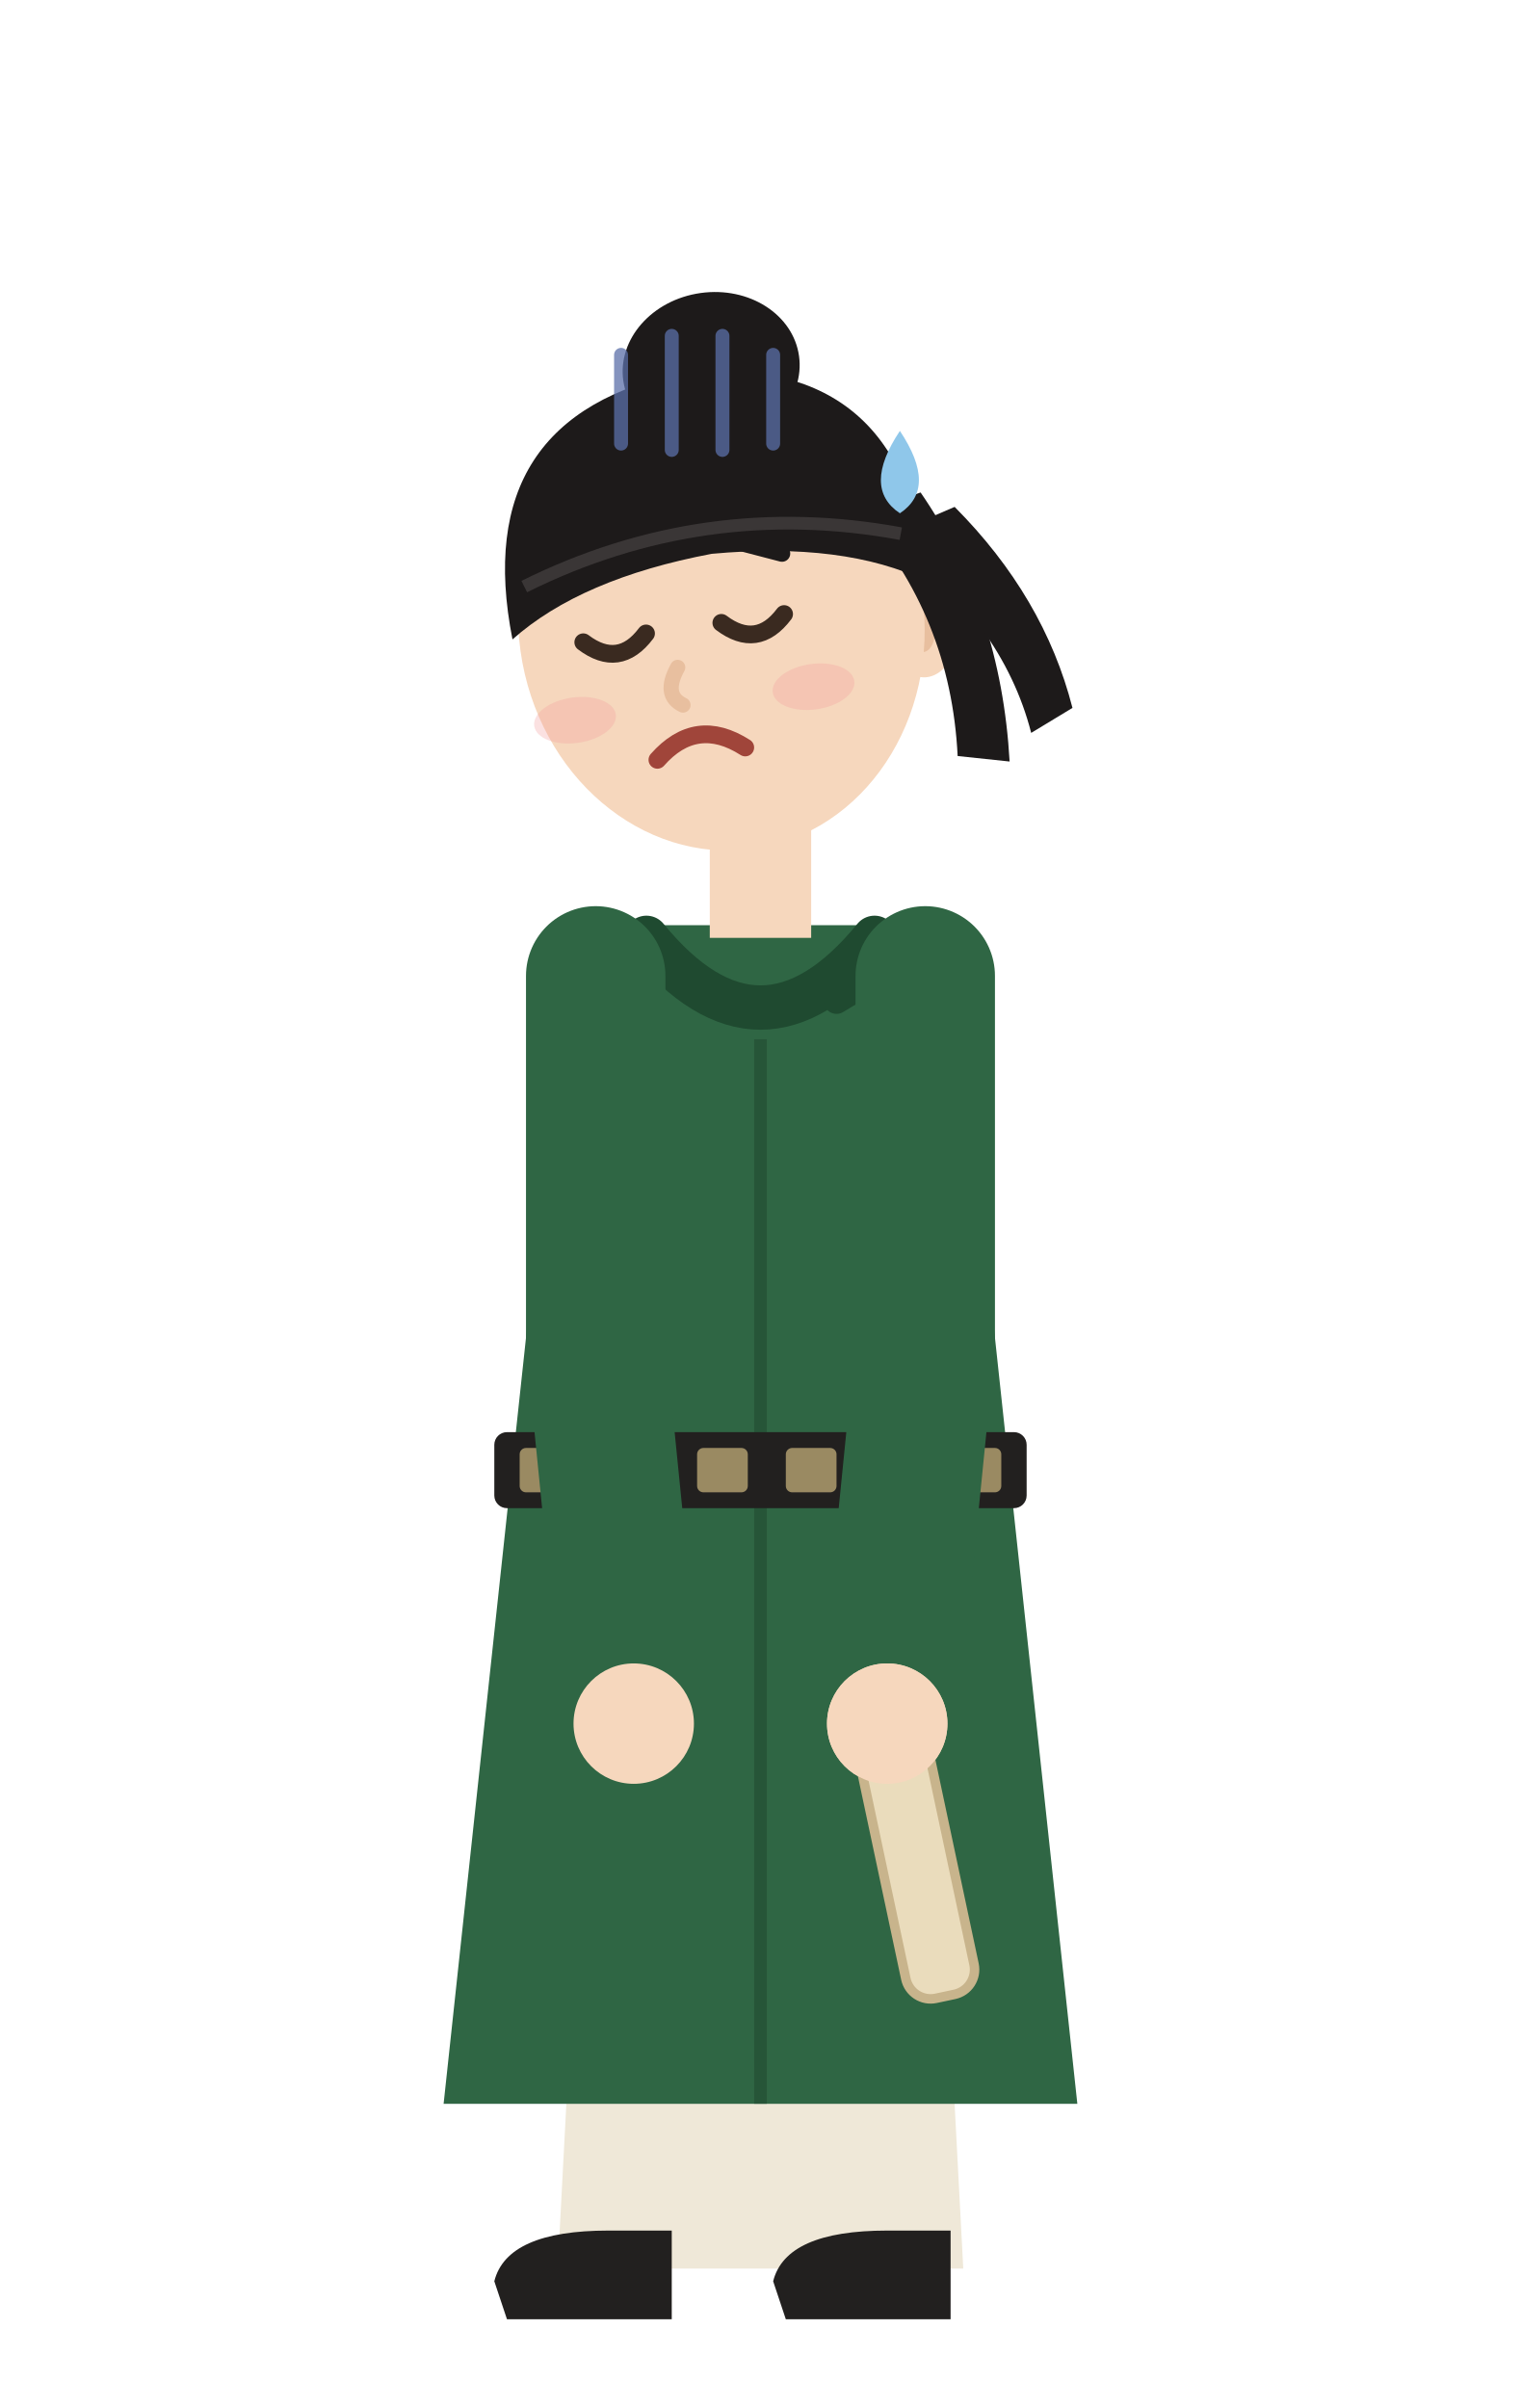
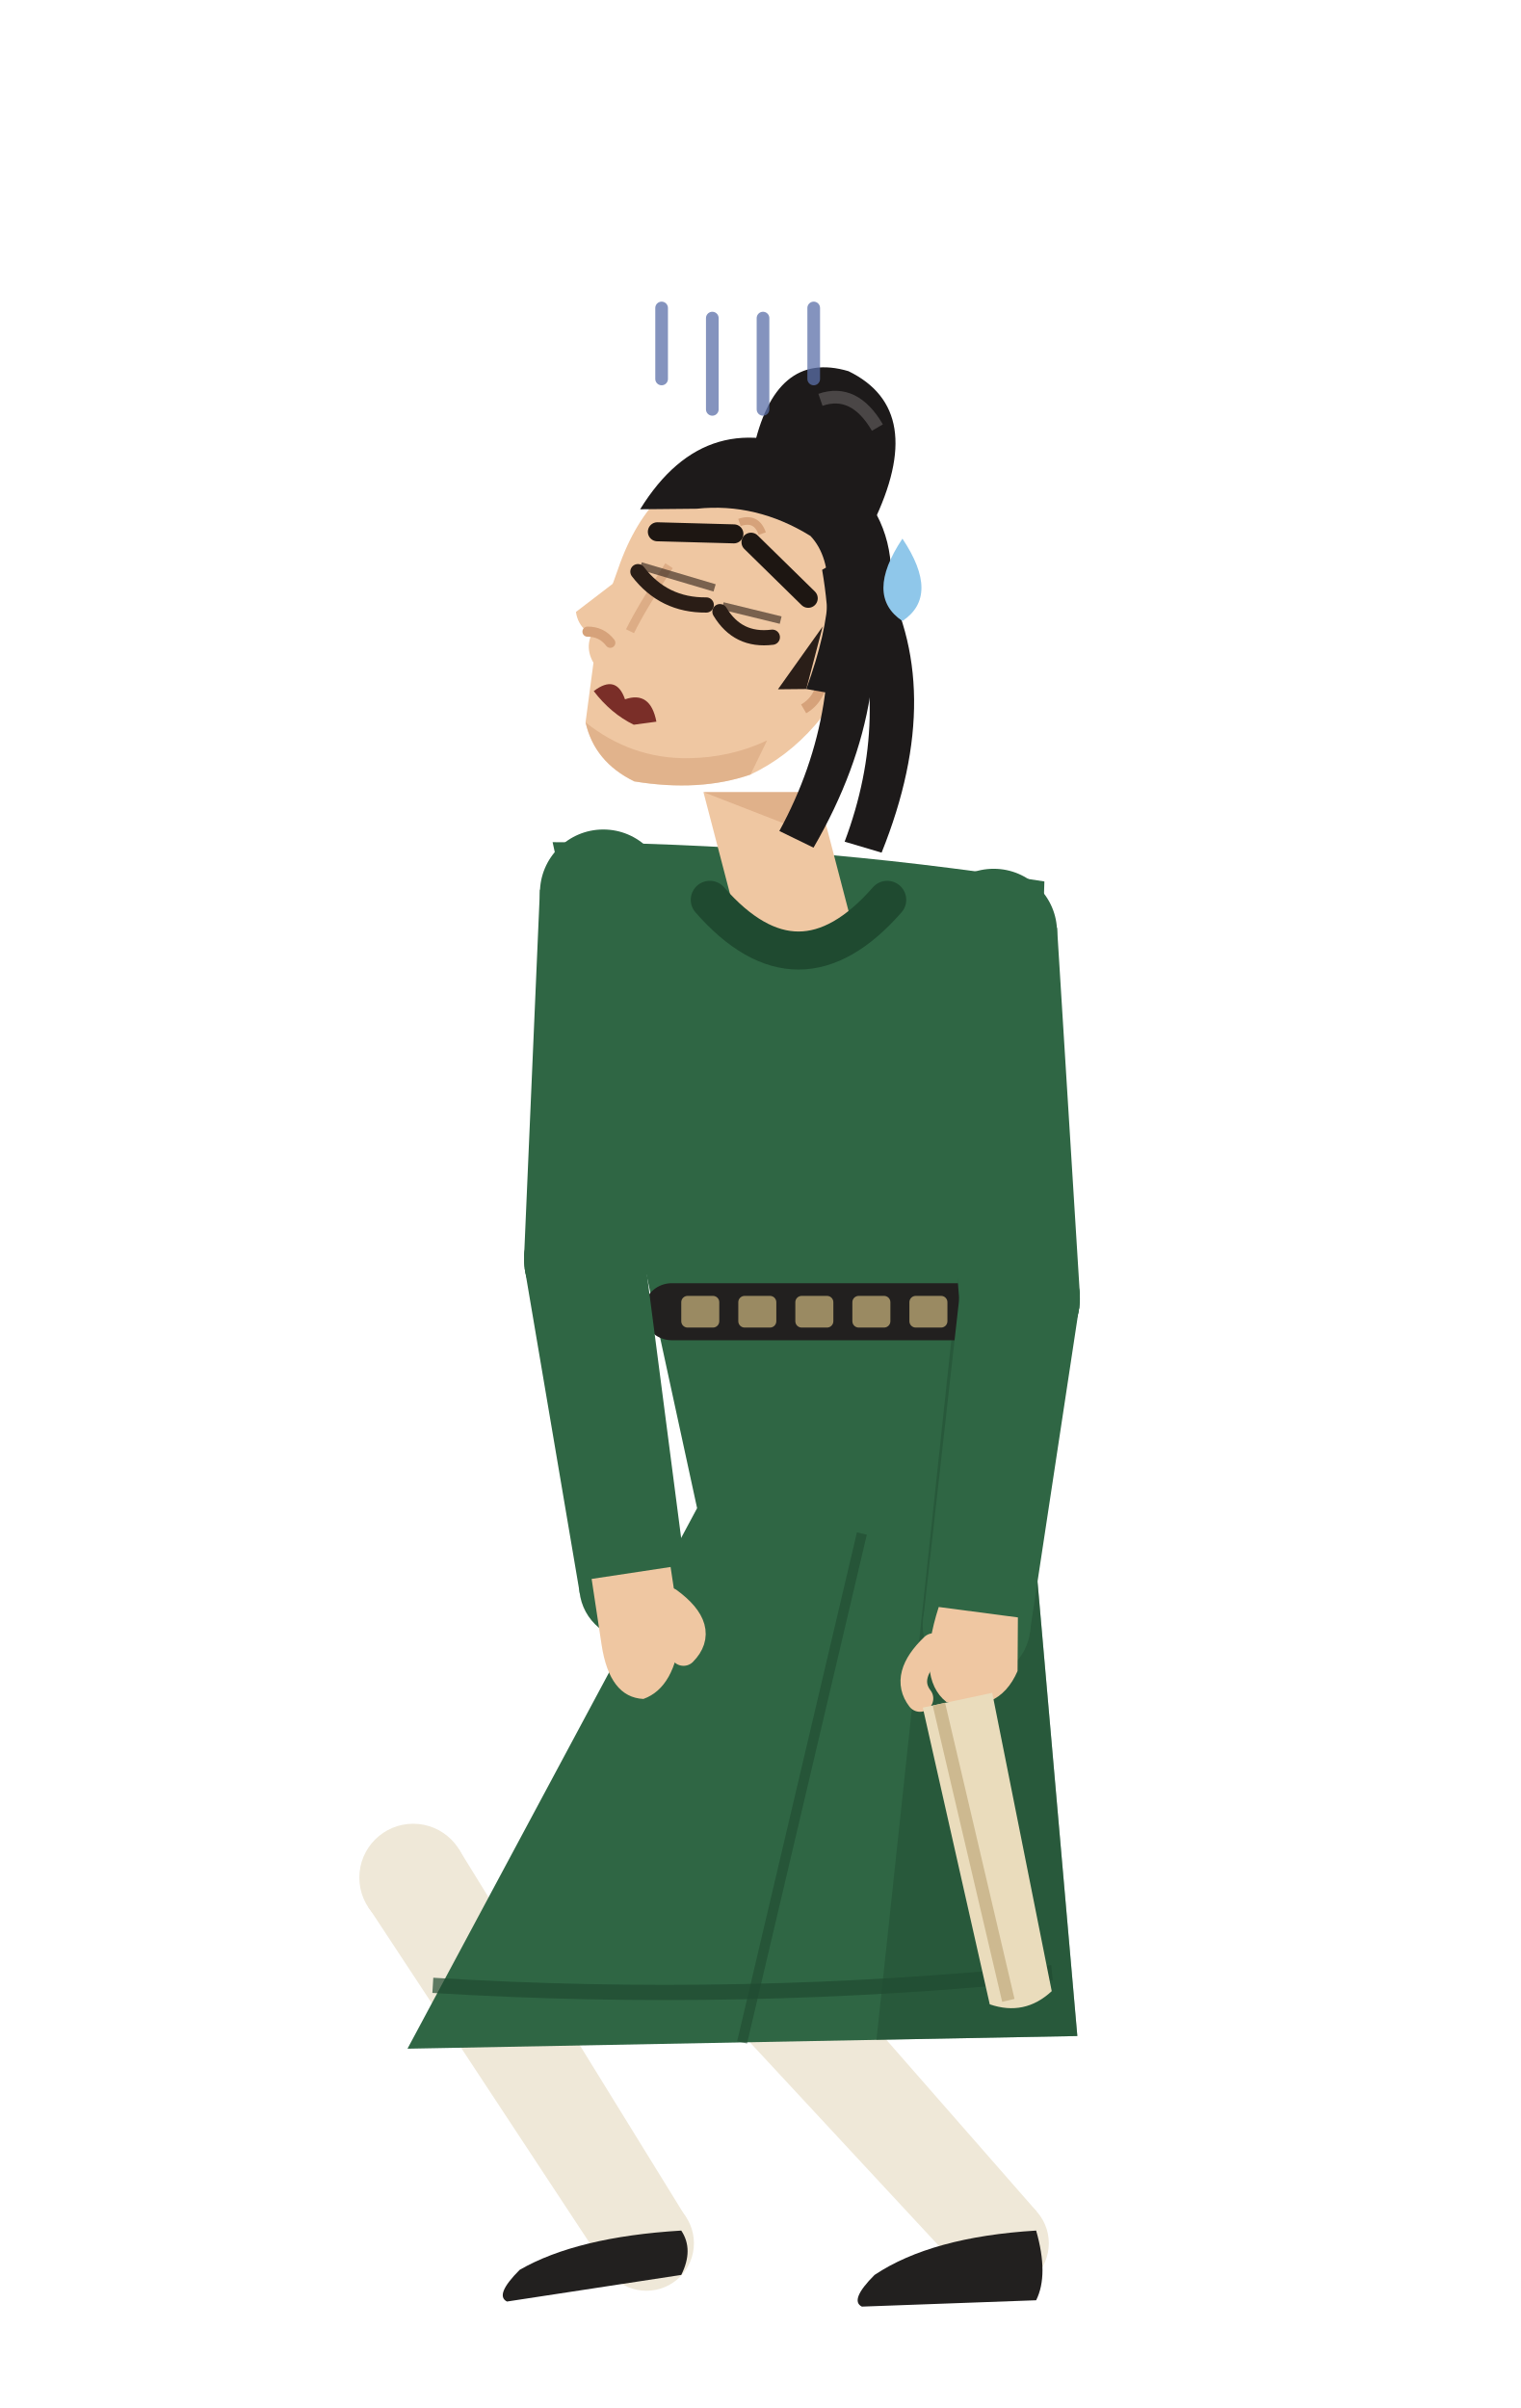
<svg xmlns="http://www.w3.org/2000/svg" width="240" height="380" viewBox="0 -20 240 380">
-   <path d="M90 300 L88 338 L152 338 L150 300 Z" fill="#efe8d8" />
-   <path d="M78 340 q2 -8 18 -8 h10 v14 h-26 z M122 340 q2 -8 18 -8 h10 v14 h-26 z" fill="#22201f" />
-   <path d="M90 126 L150 126 L170 312 L70 312 Z" fill="#2f6644" />
-   <path d="M120 144 V312" stroke="#1f4a30" stroke-width="2" opacity=".6" />
-   <path d="M102 128 Q120 150 138 128" stroke="#1f4a30" stroke-width="7" fill="none" stroke-linecap="round" />
-   <path d="M132 138 l10 -6" stroke="#1f4a30" stroke-width="4" stroke-linecap="round" />
-   <rect x="78" y="206" width="84" height="12" rx="2" fill="#22201f" />
-   <rect x="82" y="208.5" width="8" height="7" rx="1" fill="#9a8a62" />
-   <rect x="96" y="208.5" width="8" height="7" rx="1" fill="#9a8a62" />
-   <rect x="110" y="208.5" width="8" height="7" rx="1" fill="#9a8a62" />
-   <rect x="124" y="208.5" width="8" height="7" rx="1" fill="#9a8a62" />
-   <rect x="138" y="208.5" width="8" height="7" rx="1" fill="#9a8a62" />
-   <rect x="150" y="208.5" width="8" height="7" rx="1" fill="#9a8a62" />
-   <rect x="112" y="104" width="16" height="24" fill="#f6d7bd" />
-   <g transform="translate(-2 8)">
-     <g transform="rotate(-8 120 100)">
-       <ellipse cx="151" cy="74" rx="6" ry="9" fill="#f6d7bd" />
-       <ellipse cx="151" cy="74" rx="2.5" ry="5" fill="#e8bf9f" />
-       <ellipse cx="120" cy="70" rx="32" ry="36" fill="#f6d7bd" />
-       <path d="M112.2 76 q-3 4 0 6" fill="none" stroke="#e8bf9f" stroke-width="2.4" stroke-linecap="round" />
-       <path d="M98 70 q5 5 10 0" fill="none" stroke="#3a2a20" stroke-width="2.8" stroke-linecap="round" />
-       <path d="M120 70 q5 5 10 0" fill="none" stroke="#3a2a20" stroke-width="2.8" stroke-linecap="round" />
-       <path d="M97 60.5 L109 55.5" stroke="#1d1a1a" stroke-width="2.6" stroke-linecap="round" />
-       <path d="M119 55.5 L131 60.5" stroke="#1d1a1a" stroke-width="2.6" stroke-linecap="round" />
-       <path d="M107 90 q7 -6 14 0" fill="none" stroke="#a0453a" stroke-width="2.8" stroke-linecap="round" />
-       <ellipse cx="95" cy="82" rx="6.5" ry="3.6" fill="#f29c9c" opacity="0.3" />
-       <ellipse cx="133" cy="82" rx="6.5" ry="3.6" fill="#f29c9c" opacity="0.3" />
-       <path d="M144 56 q12 18 10 40 l8 2 q2 -24 -8 -44 z" fill="#1d1a1a" />
-       <path d="M148 60 q16 16 18 34 l7 -3 q-2 -18 -14 -34 z" fill="#1d1a1a" />
-       <path d="M87 68 q-2 -36 33 -38 q35 2 33 38 q-12 -8 -33 -9 q-21 1 -33 9 z" fill="#1d1a1a" />
-       <ellipse cx="124" cy="30" rx="14" ry="12" fill="#1d1a1a" />
-       <path d="M90 60 q30 -10 60 0" stroke="#3a3636" stroke-width="2" fill="none" />
-     </g>
+   <path d="M105.9 288.9 L152.4 339 L163.6 329 L118.5 277.5 Z" fill="#efe8d8" />
+   <circle cx="112.2" cy="283.2" r="8.5" fill="#efe8d8" />
+   <circle cx="158" cy="334" r="7.5" fill="#efe8d8" />
+   <path d="M163.5 332 Q147 333 138 339 Q134 343 136 344 L163.5 343 Q165.5 339 163.5 332 Z" fill="#22201f" />
+   <path d="M58.1 280.9 L95.7 338 L108.3 330 L72.4 271.8 Z" fill="#efe8d8" />
+   <circle cx="65.2" cy="276.3" r="8.5" fill="#efe8d8" />
+   <circle cx="102" cy="334" r="7.5" fill="#efe8d8" />
+   <path d="M107.5 332 Q91 333 82 338.2 Q78 342.2 80 343.2 L107.5 339 Q109.5 335 107.5 332 Z" fill="#22201f" />
+   <path d="M87.2 112.9 Q126 113 164.8 119.1 L162 210 L170 301.3 Q117.1 302.3 64.3 303.3 L110 218 Z" fill="#2f6644" />
+   <path d="M156.3 133.7 L162.8 125.1 L162 210 L170 301.3 L138.3 301.9 Z" fill="#1f4a30" opacity=".45" />
+   <path d="M136 222 L117.1 302.3" stroke="#1f4a30" stroke-width="1.6" opacity=".6" />
+   <path d="M68.3 293.3 Q117.1 296.3 166 291.3" stroke="#1f4a30" stroke-width="2.4" fill="none" opacity=".7" />
+   <path d="M106 187 L160 187" stroke="#22201f" stroke-width="9" stroke-linecap="round" />
+   <rect x="107.5" y="184.5" width="6" height="5" rx="1" fill="#9a8a62" />
+   <rect x="116.5" y="184.5" width="6" height="5" rx="1" fill="#9a8a62" />
+   <rect x="125.5" y="184.5" width="6" height="5" rx="1" fill="#9a8a62" />
+   <rect x="134.5" y="184.5" width="6" height="5" rx="1" fill="#9a8a62" />
+   <rect x="143.5" y="184.5" width="6" height="5" rx="1" fill="#9a8a62" />
+   <rect x="152.5" y="184.5" width="6" height="5" rx="1" fill="#9a8a62" />
+   <path d="M117 128 L111 105 L129 105 L135 128 Z" fill="#efc7a2" />
+   <path d="M111 105 L129 105 L129 112 Z" fill="#d6a27a" opacity=".6" />
+   <path d="M112 122 Q126 138 140 122" stroke="#1f4a30" stroke-width="6" fill="none" stroke-linecap="round" />
+   <g transform="translate(116.4 79) rotate(26) scale(-1 1)">
+     <path d="M-19 -6 Q-20 10 -12 20 Q-6 26 4 29 Q11 29 15 24 L18 15 Q21 13 20 9 L21 0 Q23 -16 12 -24 Q2 -29 -10 -26 Q-19 -20 -19 -6 Z" fill="#efc7a2" />
+     <path d="M-12 20 Q-6 26 4 29 Q11 29 15 24 Q6 26 -2 22 Q-8 19 -12 14 Z" fill="#d6a27a" opacity=".55" />
+     <ellipse cx="-14" cy="3" rx="4.5" ry="7.5" fill="#efc7a2" />
+     <path d="M-15 0 q-2 4 0 7" stroke="#d6a27a" stroke-width="1.6" fill="none" />
+     <path d="M18 -3 L24 9 Q22 12 17 11 Z" fill="#efc7a2" />
+     <path d="M17 11 q2 -1 4 0" stroke="#d6a27a" stroke-width="1.6" fill="none" stroke-linecap="round" />
+     <path d="M14 -4 Q15 4 15 8" stroke="#d6a27a" stroke-width="1.4" fill="none" opacity=".7" />
+     <path d="M-5.6 -1 q4.6 3 9.2 0" stroke="#2a1d16" stroke-width="2.4" fill="none" stroke-linecap="round" />
+     <path d="M-5.6 -4 l9.2 2" stroke="#2a1d16" stroke-width="1.2" opacity=".6" />
+     <path d="M6 -1 q6 3 12 0" stroke="#2a1d16" stroke-width="2.4" fill="none" stroke-linecap="round" />
+     <path d="M6 -4 l12 2" stroke="#2a1d16" stroke-width="1.2" opacity=".6" />
+     <path d="M-8 -9 L4 -13" stroke="#1d1612" stroke-width="3" stroke-linecap="round" />
+     <path d="M7 -13 L18 -8" stroke="#1d1612" stroke-width="3" stroke-linecap="round" />
+     <path d="M3 -15 q2 -2 4 0" stroke="#d6a27a" stroke-width="1.2" fill="none" />
+     <path d="M5 19 Q8 15 11 18 Q14 15 16 19 Q12 21 8 21 Z" fill="#7a2e28" />
+     <path d="M-16 -18 Q-34 -6 -36 22 L-30 23 Q-28 2 -14 -12 Z" fill="#1d1a1a" />
+     <path d="M-12 -20 Q-28 -2 -26 26 L-20 26 Q-21 4 -8 -14 Z" fill="#1d1a1a" />
+     <path d="M-21 2 Q-23 -27 0 -30 Q20 -30 22 -10 Q18 -12 14 -14 Q6 -19 -4 -18 Q-12 -15 -14 4 Z" fill="#1d1a1a" />
+     <path d="M-12 -24 Q-12 -44 2 -44 Q14 -42 10 -26 Z" fill="#1d1a1a" />
+     <path d="M-6 -38 q6 -4 10 0" stroke="#4a4646" stroke-width="2" fill="none" />
+     <path d="M-14 4 L-12 -6 L-10 6 Z" fill="#2a1e18" />
  </g>
-   <g stroke="#5b6fa8" stroke-width="2.2" opacity=".75" stroke-linecap="round">
-     <path d="M98 36 v14 M106 33 v18 M114 33 v18 M122 36 v14" />
+   <path d="M146.9 127.8 L151.4 185.6 L170.4 184.3 L166.8 126.4 Z" fill="#2f6644" />
+   <circle cx="156.8" cy="127.1" r="10" fill="#2f6644" />
+   <circle cx="160.9" cy="185" r="9.5" fill="#2f6644" />
+   <path d="M151.5 183.7 L145.7 235.4 L162.5 237.6 L170.3 186.2 Z" fill="#2f6644" />
+   <circle cx="160.9" cy="185" r="9.5" fill="#2f6644" />
+   <circle cx="154.1" cy="236.5" r="8.5" fill="#2f6644" />
+   <g transform="translate(154.1 236.5) rotate(97.5) scale(1.05 -1.05)">
+     <path d="M-2 -6 Q9 -8 12 -3 Q13 5 6 7 L-2 6 Z" fill="#efc7a2" />
+     <path d="M4 -6 Q9 -10 12 -7" stroke="#efc7a2" stroke-width="4" stroke-linecap="round" fill="none" />
  </g>
-   <path d="M142 48 q6 9 0 13 q-6 -4 0 -13 z" fill="#8fc7ea" />
-   <polyline points="94,134 94,192 100,252" fill="none" stroke="#2f6644" stroke-width="22" stroke-linecap="round" stroke-linejoin="round" />
-   <circle cx="100" cy="252" r="9.5" fill="#f6d7bd" />
-   <polyline points="146,134 146,192 140,252" fill="none" stroke="#2f6644" stroke-width="22" stroke-linecap="round" stroke-linejoin="round" />
-   <circle cx="140" cy="252" r="9.5" fill="#f6d7bd" />
-   <g transform="rotate(168 140 252)">
-     <g transform="rotate(0 140 252)">
-       <rect x="134.5" y="208" width="11" height="50" rx="4" fill="#eadcbc" />
-       <rect x="134.5" y="208" width="11" height="50" rx="4" fill="none" stroke="#c8b48c" stroke-width="1.5" />
-     </g>
+   <g transform="translate(154 262) rotate(168)">
+     <path d="M-5 -34 Q0 -37 5 -34 L5.6 14 L-5.6 14 Z" fill="#eadcbc" />
+     <path d="M2 -34 L3 14" stroke="#cdb990" stroke-width="2" />
  </g>
-   <circle cx="140" cy="252" r="9.5" fill="#f6d7bd" />
+   <path d="M85.2 120.4 L82.7 178.3 L101.7 179.3 L105.1 121.4 Z" fill="#2f6644" />
+   <circle cx="95.2" cy="120.9" r="10" fill="#2f6644" />
+   <circle cx="92.2" cy="178.8" r="9.5" fill="#2f6644" />
+   <path d="M82.8 180.2 L91.5 231.5 L108.3 229 L101.6 177.4 Z" fill="#2f6644" />
+   <circle cx="92.2" cy="178.8" r="9.5" fill="#2f6644" />
+   <circle cx="99.9" cy="230.3" r="8.5" fill="#2f6644" />
+   <g transform="translate(99.9 230.3) rotate(81.4) scale(1.05 1.05)">
+     <path d="M-2 -6 L8 -6 Q16 -4 17 1 Q16 6 8 6 L-2 6 Z" fill="#efc7a2" />
+     <path d="M3 -5 Q8 -10 11 -6" stroke="#efc7a2" stroke-width="4" stroke-linecap="round" fill="none" />
+   </g>
+   <g stroke="#5b6fa8" stroke-width="2" opacity=".75" stroke-linecap="round">
+     <path d="M104.4 28.6 v11.2" />
+     <path d="M112.4 30.2 v14.4" />
+     <path d="M120.4 30.2 v14.4" />
+     <path d="M128.4 28.6 v11.2" />
+   </g>
+   <path d="M142.4 65 q6 9 0 13 q-6 -4 0 -13 z" fill="#8fc7ea" />
</svg>
